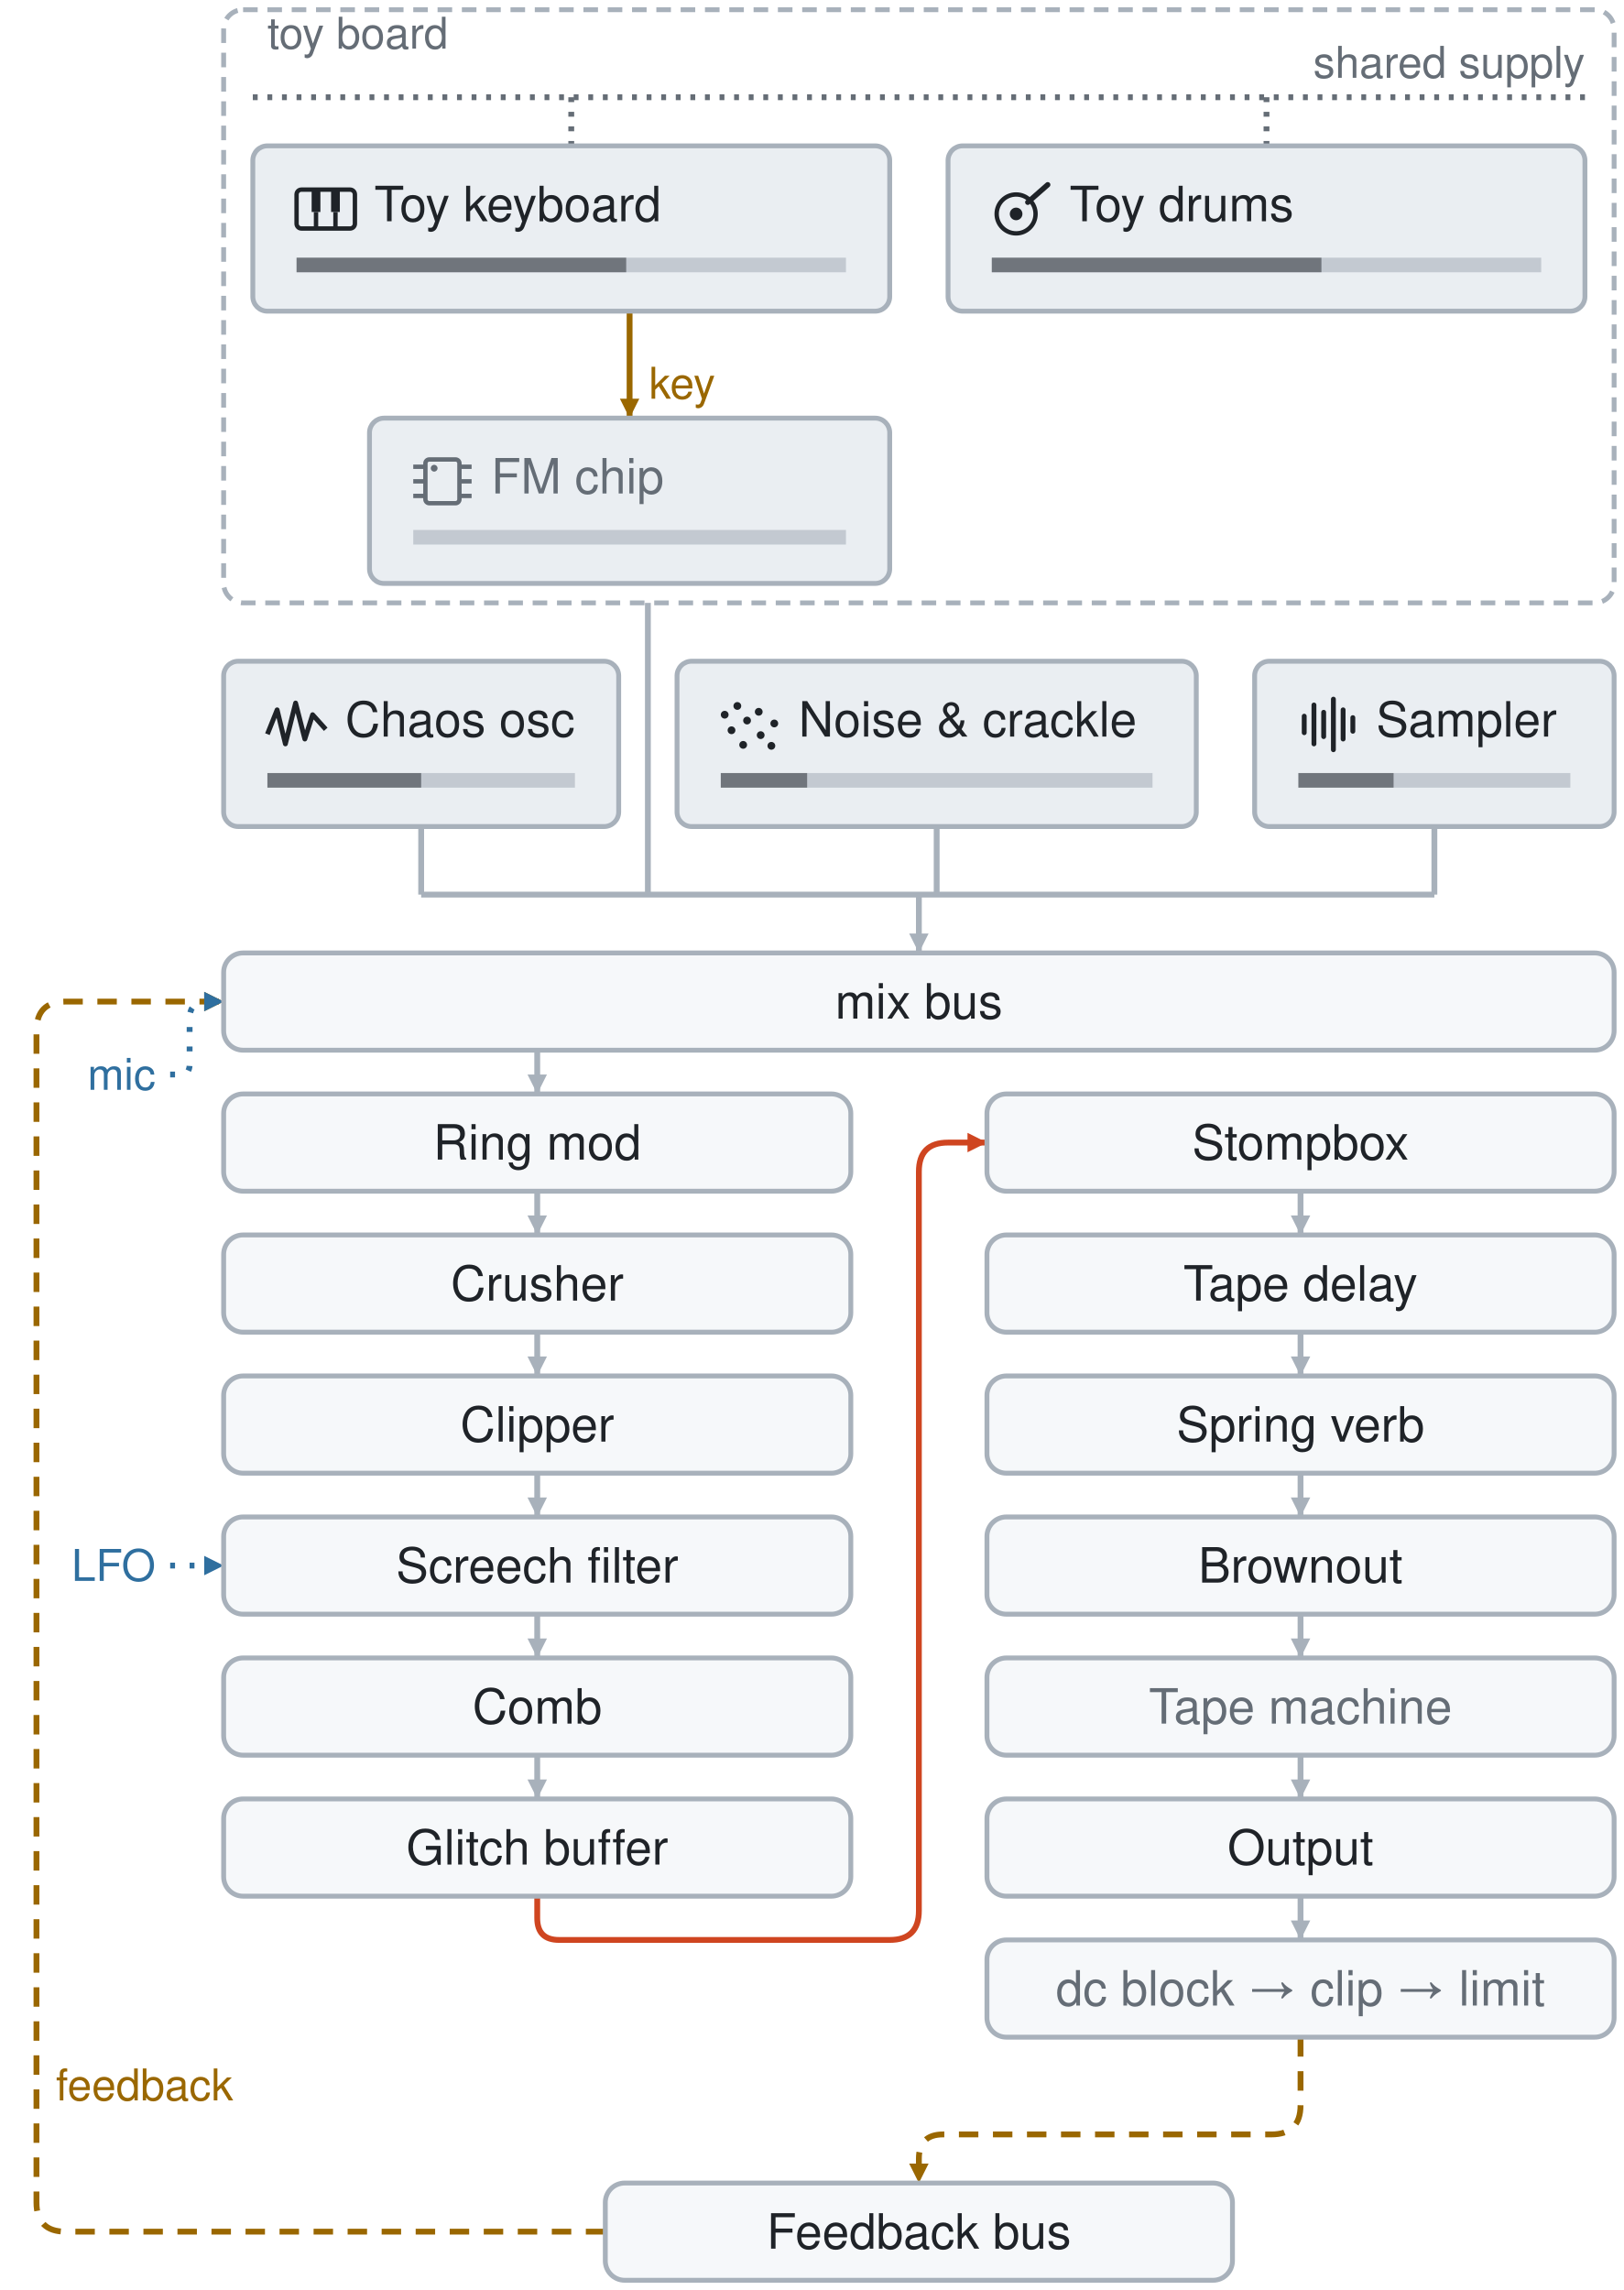
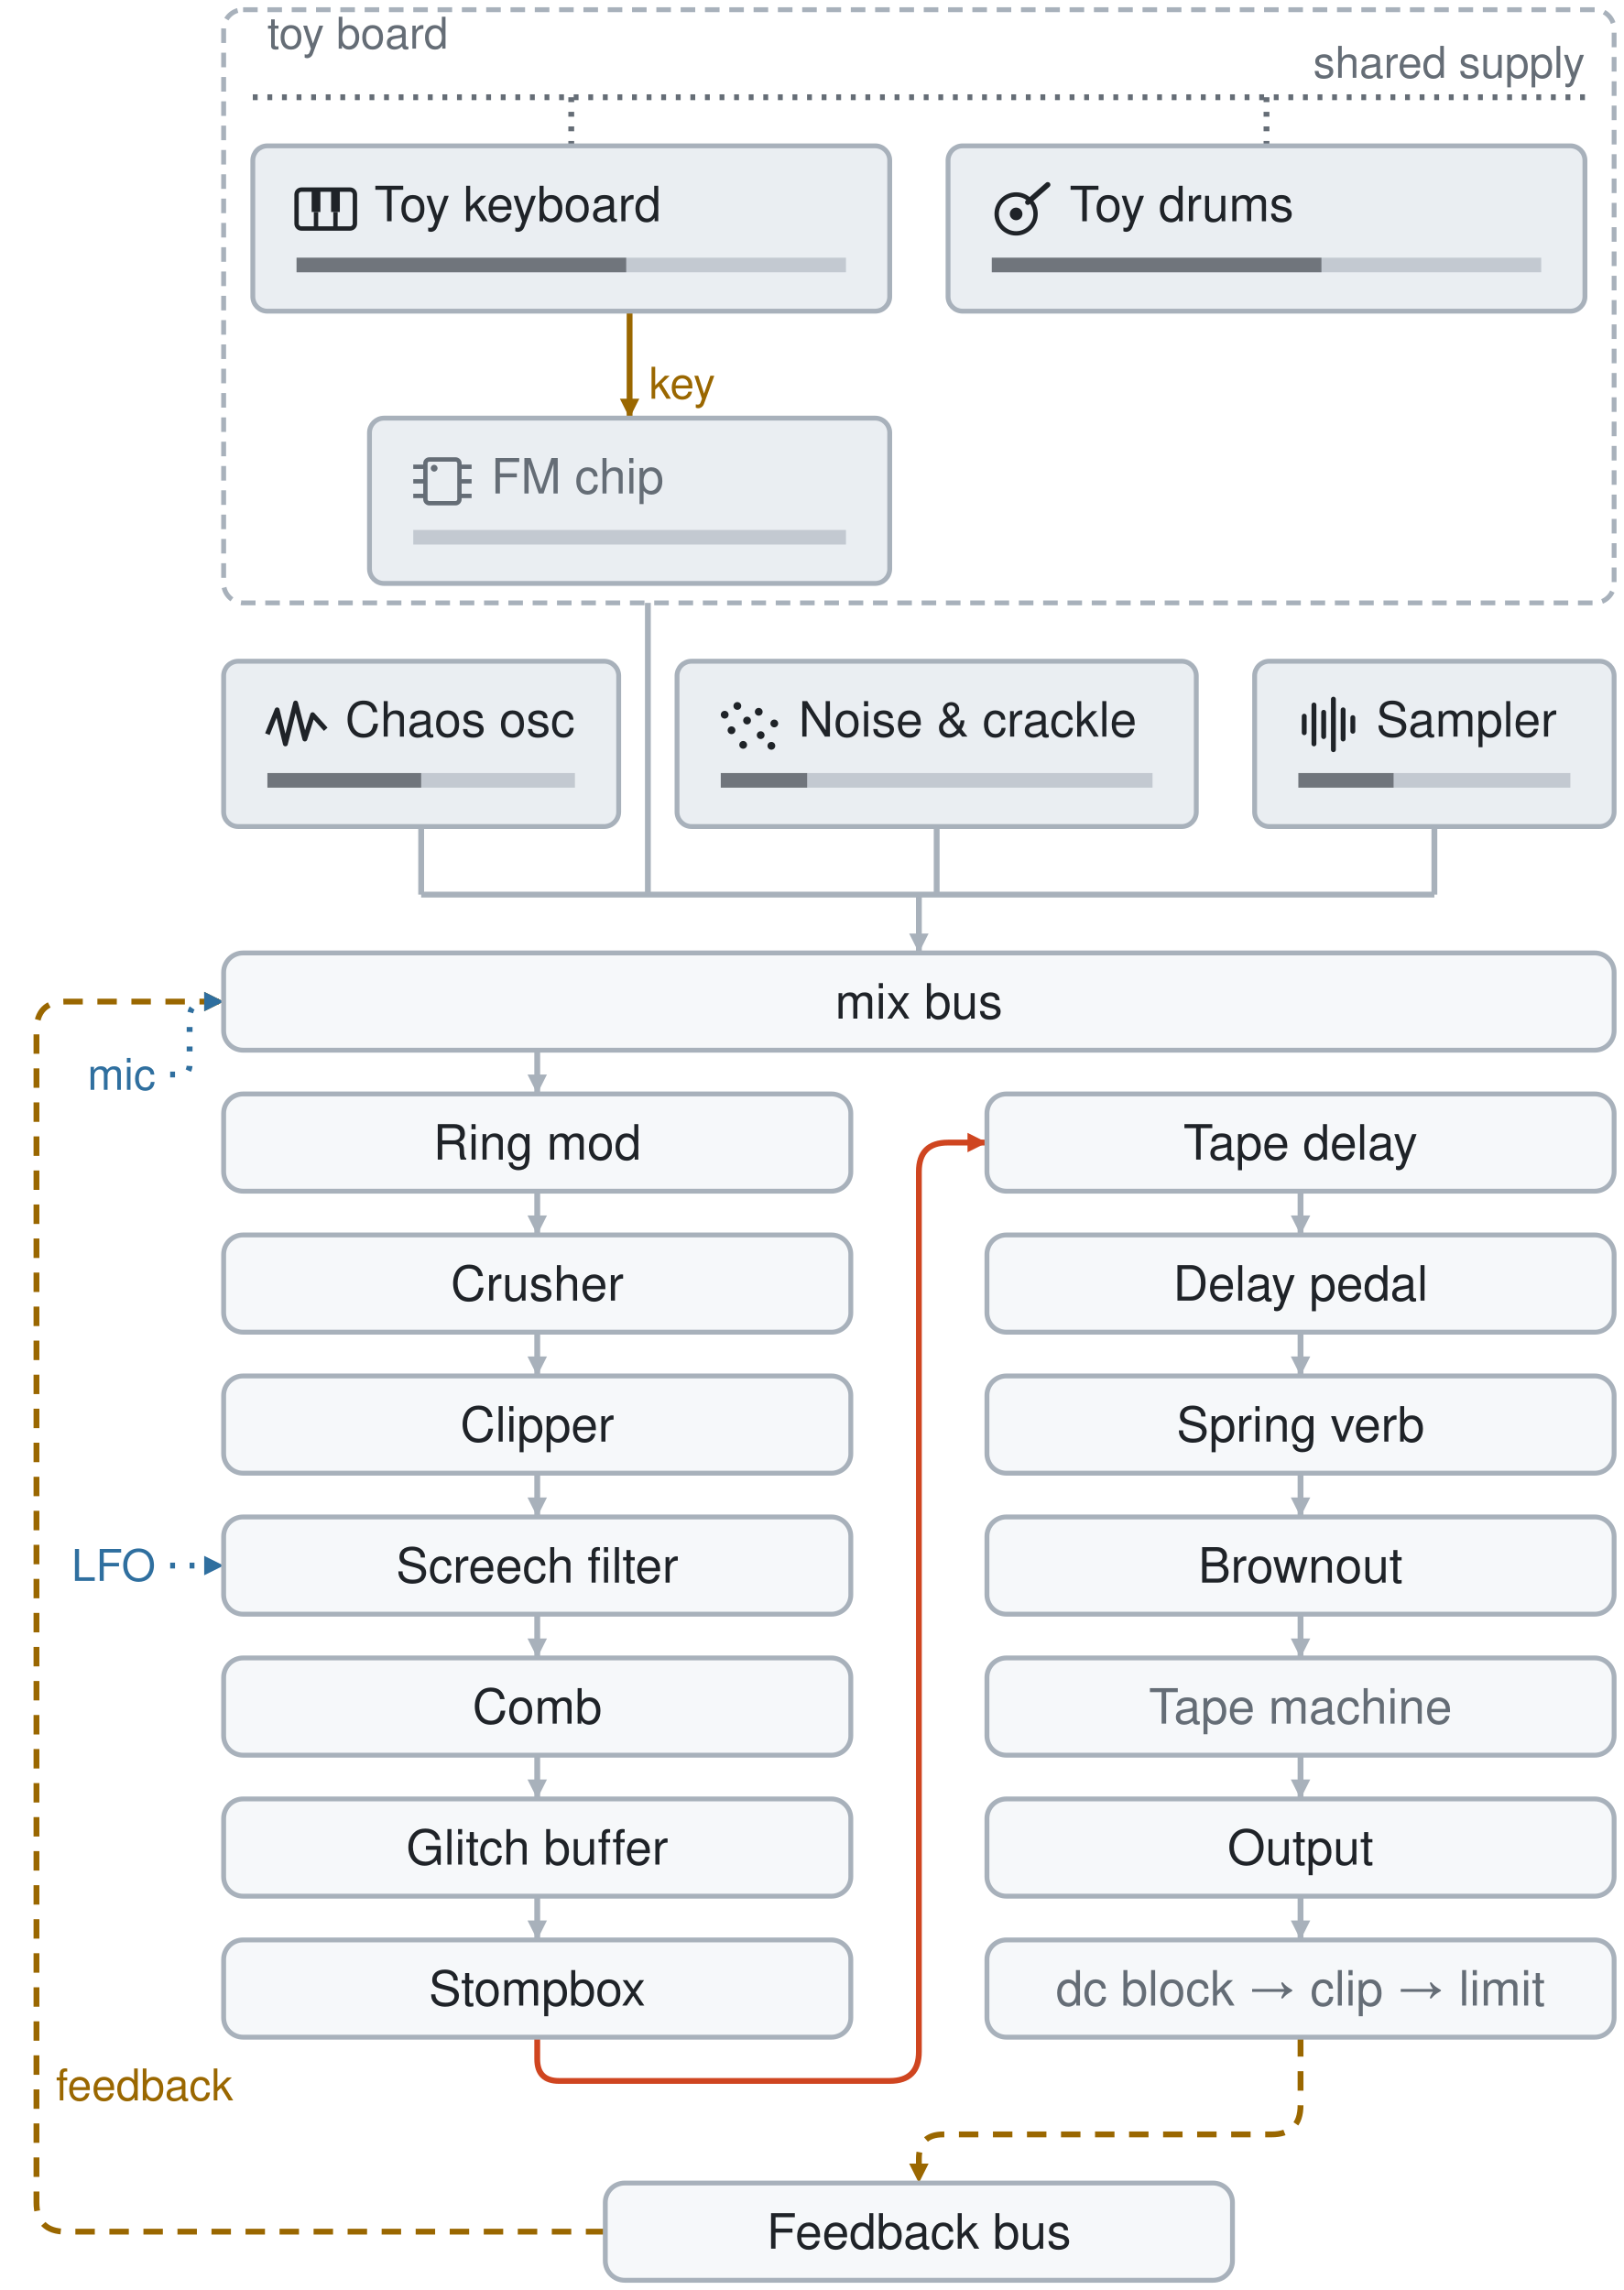
<svg xmlns="http://www.w3.org/2000/svg" viewBox="0 0 334 471" width="334" height="471" font-family="Helvetica, Arial, sans-serif">
  <g class="wire">
    <path class="line" d="M 52 20 L 326 20" fill="none" stroke="#656d76" stroke-width="1.2" stroke-dasharray="1 2" />
    <path class="head" d="" fill="#656d76" />
    <text x="326" y="16" fill="#656d76" font-size="9" text-anchor="end">shared supply</text>
  </g>
  <g class="wire">
    <path class="line" d="M 117.5 20 L 117.5 30" fill="none" stroke="#656d76" stroke-width="1.2" stroke-dasharray="1 2" />
    <path class="head" d="" fill="#656d76" />
  </g>
  <g class="wire">
    <path class="line" d="M 260.5 20 L 260.5 30" fill="none" stroke="#656d76" stroke-width="1.2" stroke-dasharray="1 2" />
    <path class="head" d="" fill="#656d76" />
  </g>
  <g class="wire">
    <path class="line" d="M 129.5 64 L 129.5 86" fill="none" stroke="#9a6700" stroke-width="1.2" />
    <path class="head" d="M 129.5 86 L 127.5 82 L 131.5 82 Z" fill="#9a6700" />
    <text x="133.5" y="82" fill="#9a6700" font-size="9" text-anchor="start">key</text>
  </g>
  <g class="wire">
    <path class="line" d="M 133.26 124 L 133.26 184" fill="none" stroke="#a8b1bb" stroke-width="1.2" />
    <path class="head" d="" fill="#a8b1bb" />
  </g>
  <g class="wire">
    <path class="line" d="M 86.63 170 L 86.63 184" fill="none" stroke="#a8b1bb" stroke-width="1.2" />
    <path class="head" d="" fill="#a8b1bb" />
  </g>
  <g class="wire">
    <path class="line" d="M 192.66 170 L 192.66 184" fill="none" stroke="#a8b1bb" stroke-width="1.2" />
    <path class="head" d="" fill="#a8b1bb" />
  </g>
  <g class="wire">
    <path class="line" d="M 295.03 170 L 295.03 184" fill="none" stroke="#a8b1bb" stroke-width="1.2" />
    <path class="head" d="" fill="#a8b1bb" />
  </g>
  <g class="wire">
    <path class="line" d="M 86.63 184 L 295.03 184" fill="none" stroke="#a8b1bb" stroke-width="1.2" />
    <path class="head" d="" fill="#a8b1bb" />
  </g>
  <g class="wire">
    <path class="line" d="M 189 184 L 189 196" fill="none" stroke="#a8b1bb" stroke-width="1.2" />
    <path class="head" d="M 189 196 L 187 192 L 191 192 Z" fill="#a8b1bb" />
  </g>
  <g class="wire">
    <path class="line" d="M 110.5 216 L 110.5 225" fill="none" stroke="#a8b1bb" stroke-width="1.2" />
    <path class="head" d="M 110.5 225 L 108.5 221 L 112.5 221 Z" fill="#a8b1bb" />
  </g>
  <g class="wire">
    <path class="line" d="M 110.5 245 L 110.5 254" fill="none" stroke="#a8b1bb" stroke-width="1.2" />
    <path class="head" d="M 110.5 254 L 108.5 250 L 112.5 250 Z" fill="#a8b1bb" />
  </g>
  <g class="wire">
    <path class="line" d="M 110.5 274 L 110.5 283" fill="none" stroke="#a8b1bb" stroke-width="1.2" />
    <path class="head" d="M 110.5 283 L 108.5 279 L 112.5 279 Z" fill="#a8b1bb" />
  </g>
  <g class="wire">
    <path class="line" d="M 110.5 303 L 110.5 312" fill="none" stroke="#a8b1bb" stroke-width="1.2" />
    <path class="head" d="M 110.5 312 L 108.5 308 L 112.5 308 Z" fill="#a8b1bb" />
  </g>
  <g class="wire">
    <path class="line" d="M 110.5 332 L 110.5 341" fill="none" stroke="#a8b1bb" stroke-width="1.2" />
    <path class="head" d="M 110.5 341 L 108.5 337 L 112.5 337 Z" fill="#a8b1bb" />
  </g>
  <g class="wire">
    <path class="line" d="M 110.5 361 L 110.5 370" fill="none" stroke="#a8b1bb" stroke-width="1.2" />
    <path class="head" d="M 110.5 370 L 108.5 366 L 112.5 366 Z" fill="#a8b1bb" />
  </g>
  <g class="wire">
+     <path class="line" d="M 110.5 390 L 110.5 399" fill="none" stroke="#a8b1bb" stroke-width="1.2" />
+     <path class="head" d="M 110.5 399 L 108.5 395 L 112.5 395 Z" fill="#a8b1bb" />
+   </g>
+   <g class="wire">
    <path class="line" d="M 267.5 245 L 267.5 254" fill="none" stroke="#a8b1bb" stroke-width="1.2" />
    <path class="head" d="M 267.5 254 L 265.5 250 L 269.5 250 Z" fill="#a8b1bb" />
  </g>
  <g class="wire">
    <path class="line" d="M 267.5 274 L 267.5 283" fill="none" stroke="#a8b1bb" stroke-width="1.2" />
    <path class="head" d="M 267.5 283 L 265.5 279 L 269.5 279 Z" fill="#a8b1bb" />
  </g>
  <g class="wire">
    <path class="line" d="M 267.5 303 L 267.5 312" fill="none" stroke="#a8b1bb" stroke-width="1.2" />
    <path class="head" d="M 267.5 312 L 265.5 308 L 269.5 308 Z" fill="#a8b1bb" />
  </g>
  <g class="wire">
    <path class="line" d="M 267.5 332 L 267.5 341" fill="none" stroke="#a8b1bb" stroke-width="1.2" />
    <path class="head" d="M 267.5 341 L 265.5 337 L 269.5 337 Z" fill="#a8b1bb" />
  </g>
  <g class="wire">
    <path class="line" d="M 267.5 361 L 267.5 370" fill="none" stroke="#a8b1bb" stroke-width="1.2" />
    <path class="head" d="M 267.5 370 L 265.5 366 L 269.5 366 Z" fill="#a8b1bb" />
  </g>
  <g class="wire">
    <path class="line" d="M 267.5 390 L 267.5 399" fill="none" stroke="#a8b1bb" stroke-width="1.2" />
    <path class="head" d="M 267.5 399 L 265.5 395 L 269.5 395 Z" fill="#a8b1bb" />
  </g>
  <g class="wire">
-     <path class="line" d="M 110.5 390 L 110.5 394.5 Q 110.5 399 115 399 L 183 399 Q 189 399 189 393 L 189 241 Q 189 235 195 235 L 203 235" fill="none" stroke="#cf4520" stroke-width="1.2" />
+     <path class="line" d="M 110.5 419 L 110.5 423.5 Q 110.5 428 115 428 L 183 428 Q 189 428 189 422 L 189 241 Q 189 235 195 235 L 203 235" fill="none" stroke="#cf4520" stroke-width="1.2" />
    <path class="head" d="M 203 235 L 199 237 L 199 233 Z" fill="#cf4520" />
  </g>
  <g class="wire">
    <path class="line" d="M 267.5 419 L 267.5 433 Q 267.5 439 261.5 439 L 194 439 Q 189 439 189 444 L 189 449" fill="none" stroke="#9a6700" stroke-width="1.2" stroke-dasharray="4 3" />
    <path class="head" d="M 189 449 L 187 445 L 191 445 Z" fill="#9a6700" />
  </g>
  <g class="wire">
    <path class="line" d="M 124.5 459 L 13.5 459 Q 7.5 459 7.5 453 L 7.5 212 Q 7.5 206 13.5 206 L 46 206" fill="none" stroke="#9a6700" stroke-width="1.2" stroke-dasharray="4 3" />
    <path class="head" d="M 46 206 L 42 208 L 42 204 Z" fill="#9a6700" />
    <text x="11.5" y="432" fill="#9a6700" font-size="9" text-anchor="start">feedback</text>
  </g>
  <g class="wire">
    <path class="line" d="M 35 221 L 37 221 Q 39 221 39 219 L 39 209.5 Q 39 206 42.5 206 L 46 206" fill="none" stroke="#2f6f9f" stroke-width="1.2" stroke-dasharray="1 3" />
    <path class="head" d="M 46 206 L 42 208 L 42 204 Z" fill="#2f6f9f" />
  </g>
  <g class="wire">
    <path class="line" d="M 35 322 L 46 322" fill="none" stroke="#2f6f9f" stroke-width="1.2" stroke-dasharray="1 3" />
    <path class="head" d="M 46 322 L 42 324 L 42 320 Z" fill="#2f6f9f" />
  </g>
  <g class="node">
    <rect x="46" y="2" width="286" height="122" rx="4" fill="none" stroke="#a8b1bb" stroke-dasharray="3 2" />
    <text x="55" y="10" fill="#656d76" font-size="9" text-anchor="start">toy board</text>
  </g>
  <g class="node">
    <rect class="box" x="52" y="30" width="131" height="34" rx="3" fill="#eaeef2" stroke="#a8b1bb" stroke-width="1" />
    <g class="glyph">
      <rect x="61" y="39" width="12" height="8" rx="1" fill="none" stroke="#1f2328" stroke-width="0.9" />
      <path d="M 65 43.6 V 47 M 69 43.6 V 47" stroke="#1f2328" stroke-width="0.9" />
      <rect x="64.1" y="39" width="1.8" height="4.6" fill="#1f2328" />
      <rect x="68.1" y="39" width="1.8" height="4.6" fill="#1f2328" />
    </g>
    <text x="77" y="45.5" fill="#1f2328" font-size="10" text-anchor="start">Toy keyboard</text>
    <rect x="61" y="53" width="113" height="3" fill="#a8b1bb" fill-opacity="0.6" />
    <rect x="61" y="53" width="67.8" height="3" fill="#1f2328" fill-opacity="0.5" />
  </g>
  <g class="node">
    <rect class="box" x="195" y="30" width="131" height="34" rx="3" fill="#eaeef2" stroke="#a8b1bb" stroke-width="1" />
    <g class="glyph">
      <circle cx="209" cy="44" r="4" fill="none" stroke="#1f2328" stroke-width="0.9" />
      <circle cx="209" cy="44" r="1.3" fill="#1f2328" />
      <path d="M 215.5 38 L 211.4 41.6" stroke="#1f2328" stroke-width="1.1" stroke-linecap="round" />
    </g>
    <text x="220" y="45.5" fill="#1f2328" font-size="10" text-anchor="start">Toy drums</text>
    <rect x="204" y="53" width="113" height="3" fill="#a8b1bb" fill-opacity="0.6" />
    <rect x="204" y="53" width="67.8" height="3" fill="#1f2328" fill-opacity="0.5" />
  </g>
  <g class="node">
    <rect class="box" x="76" y="86" width="107" height="34" rx="3" fill="#eaeef2" stroke="#a8b1bb" stroke-width="1" />
    <g class="glyph">
      <rect x="87.5" y="94.5" width="7" height="9" rx="0.8" fill="none" stroke="#656d76" stroke-width="0.9" />
      <path d="M 85 96 h 2.5 M 94.5 96 h 2.5 M 85 99 h 2.5 M 94.5 99 h 2.5 M 85 102 h 2.5 M 94.5 102 h 2.5" stroke="#656d76" stroke-width="0.9" />
      <circle cx="89.3" cy="96.3" r="0.7" fill="#656d76" />
    </g>
    <text x="101" y="101.5" fill="#656d76" font-size="10" text-anchor="start">FM chip</text>
    <rect x="85" y="109" width="89" height="3" fill="#a8b1bb" fill-opacity="0.6" />
  </g>
  <g class="node">
    <rect class="box" x="46" y="136" width="81.255" height="34" rx="3" fill="#eaeef2" stroke="#a8b1bb" stroke-width="1" />
    <g class="glyph">
      <path d="M 55 151 L 57 146 L 58.7 153 L 60.8 144.6 L 62.7 152 L 64.3 147 L 67 150" fill="none" stroke="#1f2328" stroke-width="1" stroke-linejoin="round" />
    </g>
    <text x="71" y="151.5" fill="#1f2328" font-size="10" text-anchor="start">Chaos osc</text>
    <rect x="55" y="159" width="63.255" height="3" fill="#a8b1bb" fill-opacity="0.6" />
    <rect x="55" y="159" width="31.628" height="3" fill="#1f2328" fill-opacity="0.5" />
  </g>
  <g class="node">
    <rect class="box" x="139.255" y="136" width="106.804" height="34" rx="3" fill="#eaeef2" stroke="#a8b1bb" stroke-width="1" />
    <g class="glyph">
      <path d="M 149.055 146.2 a 0.8 0.8 0 1 0 0.01 0 M 151.655 144.4 a 0.8 0.8 0 1 0 0.01 0 M 150.455 149.4 a 0.8 0.8 0 1 0 0.01 0 M 153.655 147.4 a 0.8 0.8 0 1 0 0.01 0 M 152.855 152.4 a 0.8 0.8 0 1 0 0.01 0 M 156.055 145.6 a 0.8 0.8 0 1 0 0.01 0 M 156.455 150.4 a 0.8 0.8 0 1 0 0.01 0 M 159.255 148 a 0.8 0.8 0 1 0 0.01 0 M 158.655 152.6 a 0.8 0.8 0 1 0 0.01 0" fill="#1f2328" />
    </g>
    <text x="164.255" y="151.5" fill="#1f2328" font-size="10" text-anchor="start">Noise &amp; crackle</text>
    <rect x="148.255" y="159" width="88.804" height="3" fill="#a8b1bb" fill-opacity="0.6" />
    <rect x="148.255" y="159" width="17.761" height="3" fill="#1f2328" fill-opacity="0.5" />
  </g>
  <g class="node">
    <rect class="box" x="258.059" y="136" width="73.941" height="34" rx="3" fill="#eaeef2" stroke="#a8b1bb" stroke-width="1" />
    <g class="glyph">
      <path d="M 268.259 147.3 v 3.4 M 270.259 145 v 8 M 272.259 146.5 v 5 M 274.259 143.8 v 10.4 M 276.259 146 v 6 M 278.259 147.6 v 2.8" stroke="#1f2328" stroke-width="1" stroke-linecap="round" />
    </g>
    <text x="283.059" y="151.5" fill="#1f2328" font-size="10" text-anchor="start">Sampler</text>
    <rect x="267.059" y="159" width="55.941" height="3" fill="#a8b1bb" fill-opacity="0.6" />
    <rect x="267.059" y="159" width="19.579" height="3" fill="#1f2328" fill-opacity="0.5" />
  </g>
  <g class="node">
    <rect class="box" x="46" y="196" width="286" height="20" rx="4" fill="#f6f8fa" stroke="#a8b1bb" stroke-width="1" />
    <text x="189" y="209.5" fill="#1f2328" font-size="10" text-anchor="middle">mix bus</text>
  </g>
  <g class="node">
    <rect class="box" x="46" y="225" width="129" height="20" rx="4" fill="#f6f8fa" stroke="#a8b1bb" stroke-width="1" />
    <text x="110.5" y="238.5" fill="#1f2328" font-size="10" text-anchor="middle">Ring mod</text>
  </g>
  <g class="node">
    <rect class="box" x="46" y="254" width="129" height="20" rx="4" fill="#f6f8fa" stroke="#a8b1bb" stroke-width="1" />
    <text x="110.5" y="267.5" fill="#1f2328" font-size="10" text-anchor="middle">Crusher</text>
  </g>
  <g class="node">
    <rect class="box" x="46" y="283" width="129" height="20" rx="4" fill="#f6f8fa" stroke="#a8b1bb" stroke-width="1" />
    <text x="110.5" y="296.5" fill="#1f2328" font-size="10" text-anchor="middle">Clipper</text>
  </g>
  <g class="node">
    <rect class="box" x="46" y="312" width="129" height="20" rx="4" fill="#f6f8fa" stroke="#a8b1bb" stroke-width="1" />
    <text x="110.5" y="325.5" fill="#1f2328" font-size="10" text-anchor="middle">Screech filter</text>
  </g>
  <g class="node">
    <rect class="box" x="46" y="341" width="129" height="20" rx="4" fill="#f6f8fa" stroke="#a8b1bb" stroke-width="1" />
    <text x="110.5" y="354.5" fill="#1f2328" font-size="10" text-anchor="middle">Comb</text>
  </g>
  <g class="node">
    <rect class="box" x="46" y="370" width="129" height="20" rx="4" fill="#f6f8fa" stroke="#a8b1bb" stroke-width="1" />
    <text x="110.5" y="383.5" fill="#1f2328" font-size="10" text-anchor="middle">Glitch buffer</text>
  </g>
  <g class="node">
+     <rect class="box" x="46" y="399" width="129" height="20" rx="4" fill="#f6f8fa" stroke="#a8b1bb" stroke-width="1" />
+     <text x="110.5" y="412.5" fill="#1f2328" font-size="10" text-anchor="middle">Stompbox</text>
+   </g>
+   <g class="node">
    <rect class="box" x="203" y="225" width="129" height="20" rx="4" fill="#f6f8fa" stroke="#a8b1bb" stroke-width="1" />
-     <text x="267.5" y="238.5" fill="#1f2328" font-size="10" text-anchor="middle">Stompbox</text>
+     <text x="267.5" y="238.5" fill="#1f2328" font-size="10" text-anchor="middle">Tape delay</text>
  </g>
  <g class="node">
    <rect class="box" x="203" y="254" width="129" height="20" rx="4" fill="#f6f8fa" stroke="#a8b1bb" stroke-width="1" />
-     <text x="267.5" y="267.5" fill="#1f2328" font-size="10" text-anchor="middle">Tape delay</text>
+     <text x="267.5" y="267.5" fill="#1f2328" font-size="10" text-anchor="middle">Delay pedal</text>
  </g>
  <g class="node">
    <rect class="box" x="203" y="283" width="129" height="20" rx="4" fill="#f6f8fa" stroke="#a8b1bb" stroke-width="1" />
    <text x="267.5" y="296.5" fill="#1f2328" font-size="10" text-anchor="middle">Spring verb</text>
  </g>
  <g class="node">
    <rect class="box" x="203" y="312" width="129" height="20" rx="4" fill="#f6f8fa" stroke="#a8b1bb" stroke-width="1" />
    <text x="267.5" y="325.5" fill="#1f2328" font-size="10" text-anchor="middle">Brownout</text>
  </g>
  <g class="node">
    <rect class="box" x="203" y="341" width="129" height="20" rx="4" fill="#f6f8fa" stroke="#a8b1bb" stroke-width="1" />
    <text x="267.5" y="354.5" fill="#656d76" font-size="10" text-anchor="middle">Tape machine</text>
  </g>
  <g class="node">
    <rect class="box" x="203" y="370" width="129" height="20" rx="4" fill="#f6f8fa" stroke="#a8b1bb" stroke-width="1" />
    <text x="267.5" y="383.5" fill="#1f2328" font-size="10" text-anchor="middle">Output</text>
  </g>
  <g class="node">
    <rect class="box" x="203" y="399" width="129" height="20" rx="4" fill="#f6f8fa" stroke="#a8b1bb" stroke-width="1" />
    <text x="267.5" y="412.5" fill="#656d76" font-size="10" text-anchor="middle">dc block → clip → limit</text>
  </g>
  <g class="node">
    <rect class="box" x="124.5" y="449" width="129" height="20" rx="4" fill="#f6f8fa" stroke="#a8b1bb" stroke-width="1" />
    <text x="189" y="462.5" fill="#1f2328" font-size="10" text-anchor="middle">Feedback bus</text>
  </g>
  <g class="tap">
    <text x="32" y="224.15" fill="#2f6f9f" font-size="9" text-anchor="end">mic</text>
  </g>
  <g class="tap">
    <text x="32" y="325.15" fill="#2f6f9f" font-size="9" text-anchor="end">LFO</text>
  </g>
</svg>
